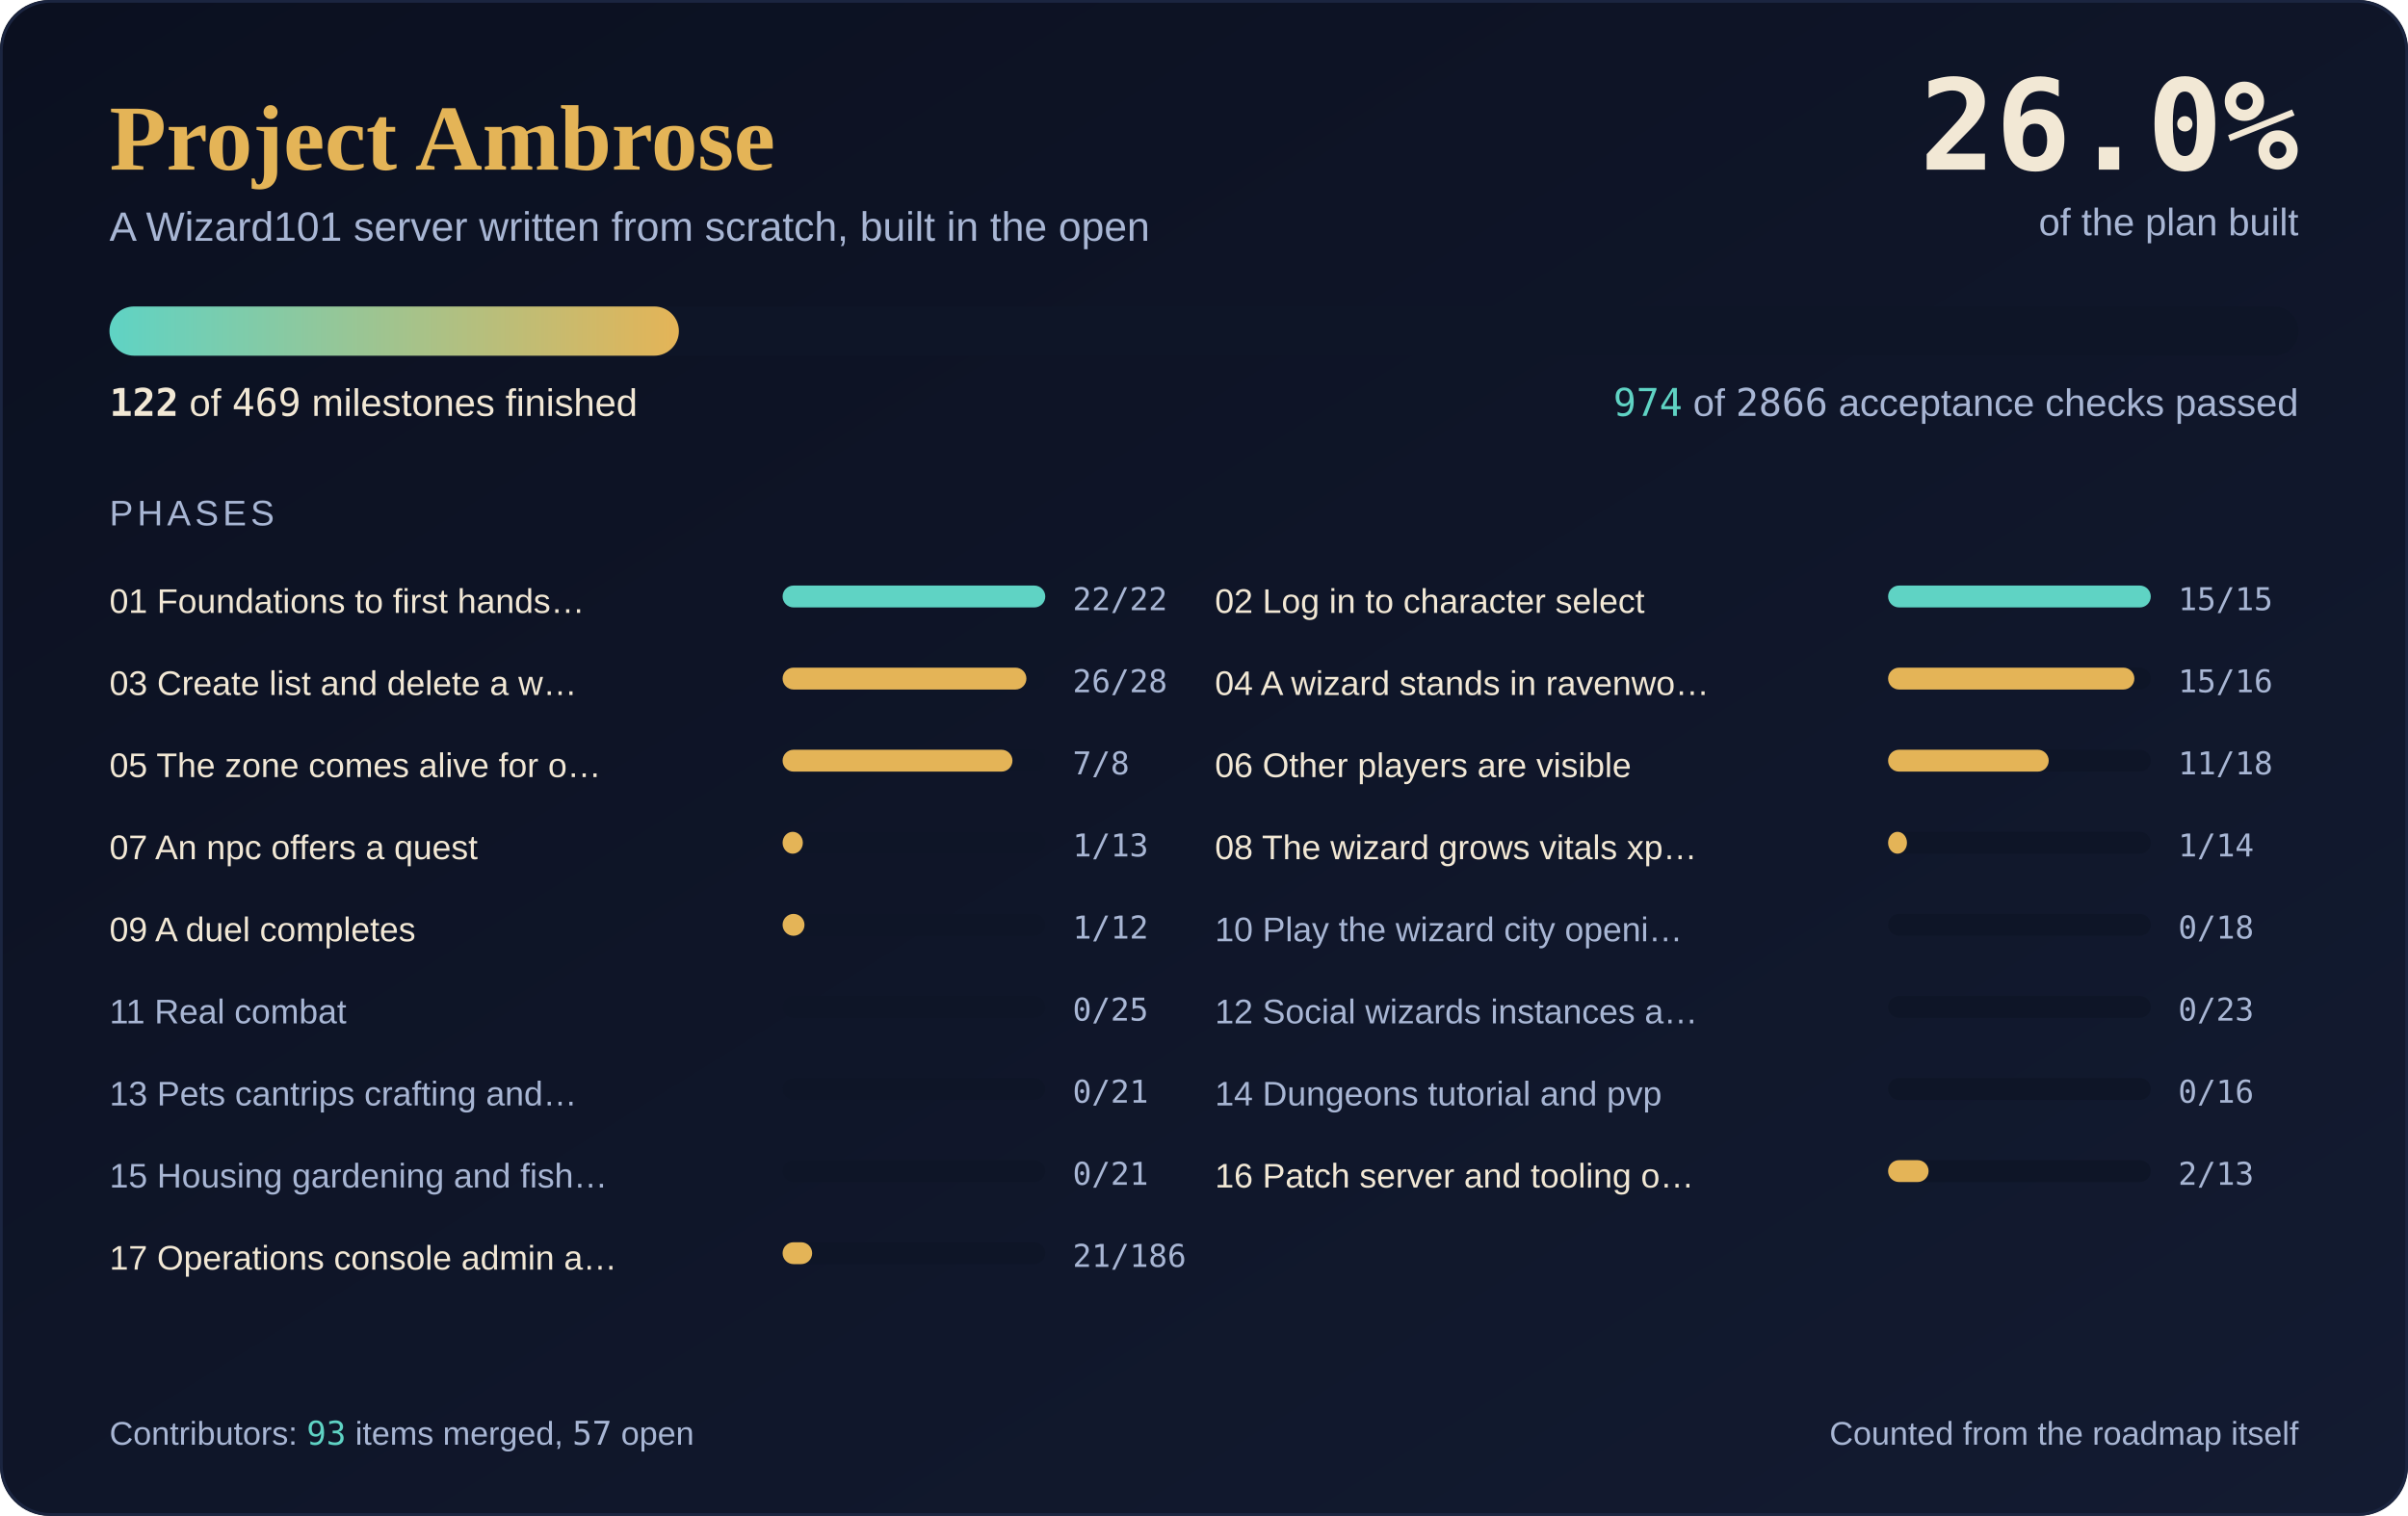
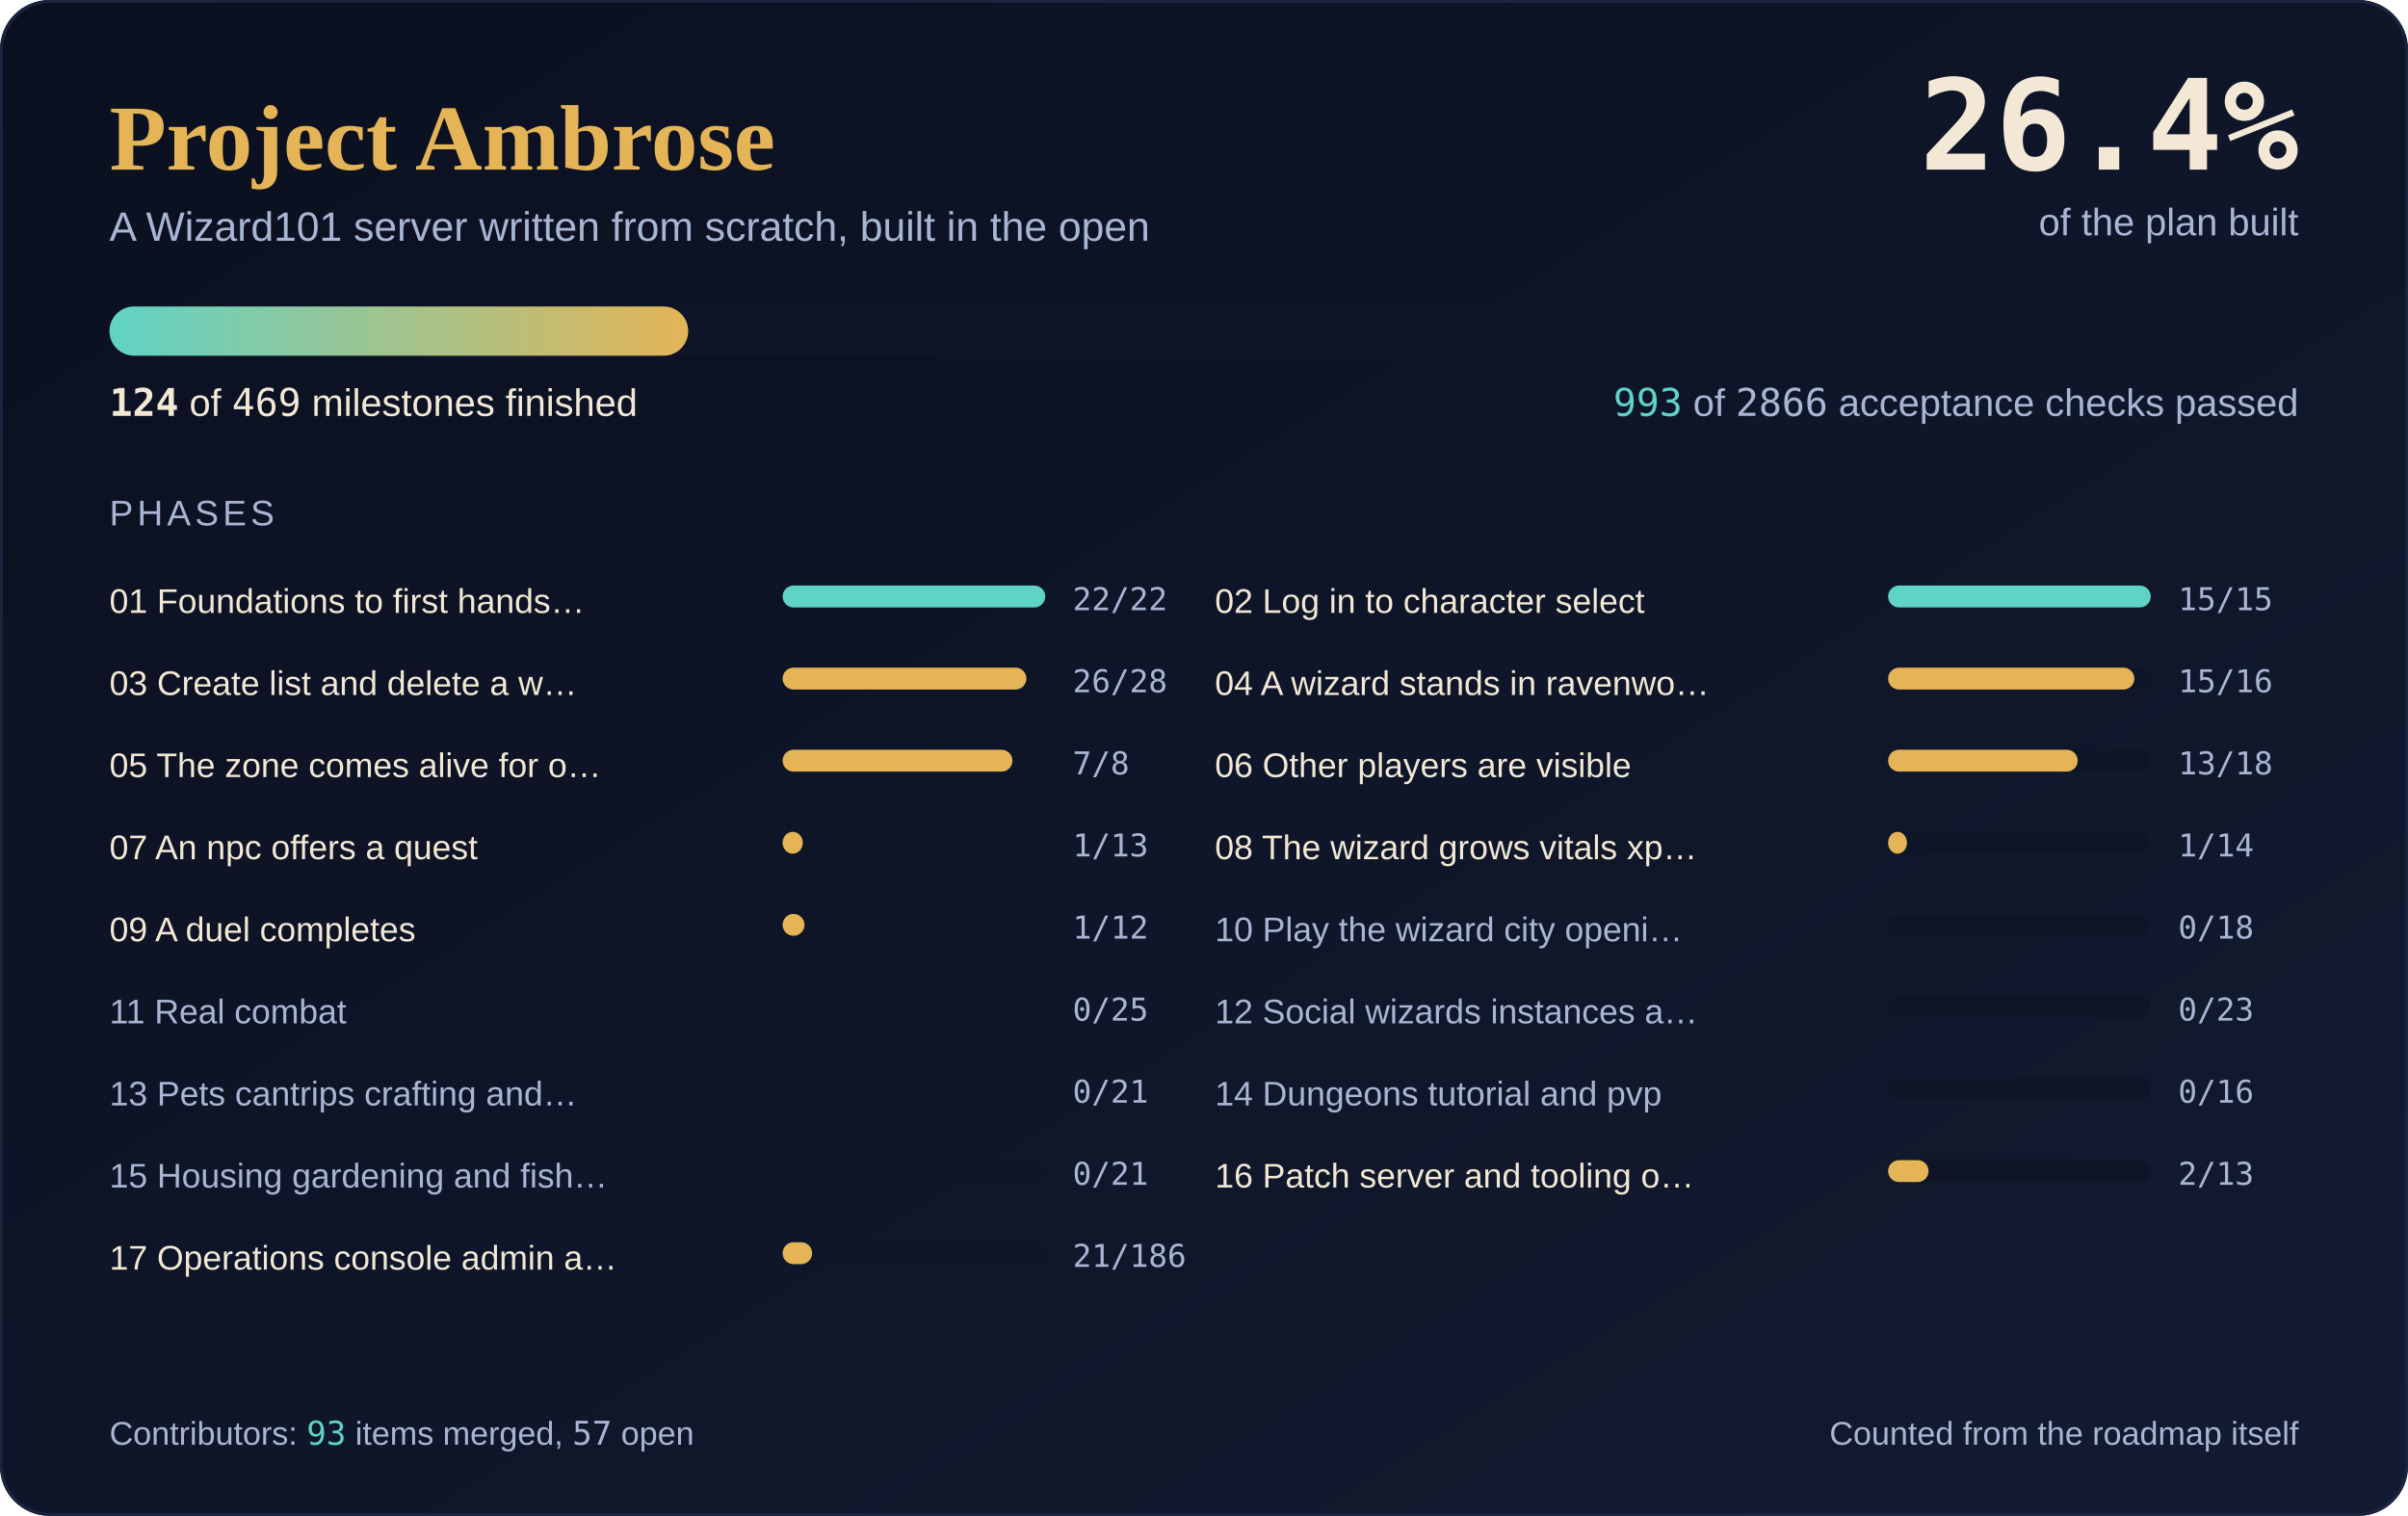
- <svg xmlns="http://www.w3.org/2000/svg" width="880" height="554" viewBox="0 0 880 554" role="img" aria-label="Project Ambrose progress: 122 of 469 milestones complete, 26.0 percent">
+ <svg xmlns="http://www.w3.org/2000/svg" width="880" height="554" viewBox="0 0 880 554" role="img" aria-label="Project Ambrose progress: 124 of 469 milestones complete, 26.4 percent">
  <defs>
    <linearGradient id="sky" x1="0" y1="0" x2="1" y2="1">
      <stop offset="0" stop-color="#0B1020" />
      <stop offset="1" stop-color="#131B31" />
    </linearGradient>
    <linearGradient id="fill" x1="0" y1="0" x2="1" y2="0">
      <stop offset="0" stop-color="#5FD3C4" />
      <stop offset="1" stop-color="#E4B457" />
    </linearGradient>
  </defs>
  <rect width="880" height="554" rx="18" fill="url(#sky)" />
  <rect x="0.5" y="0.5" width="879" height="553" rx="18" fill="none" stroke="#1B2540" />
  <text x="40" y="62" font-family="'Cormorant Garamond', Georgia, 'Times New Roman', serif" font-size="34" font-weight="600" fill="#E4B457">Project Ambrose</text>
  <text x="40" y="88" font-family="Karla, 'Segoe UI', 'Helvetica Neue', Arial, sans-serif" font-size="15" fill="#A8B6D4">A Wizard101 server written from scratch, built in the open</text>
-   <text x="840" y="62" text-anchor="end" font-family="'JetBrains Mono', Consolas, 'DejaVu Sans Mono', monospace" font-size="46" font-weight="700" fill="#F2E8D5">26.0%</text>
+   <text x="840" y="62" text-anchor="end" font-family="'JetBrains Mono', Consolas, 'DejaVu Sans Mono', monospace" font-size="46" font-weight="700" fill="#F2E8D5">26.4%</text>
  <text x="840" y="86" text-anchor="end" font-family="Karla, 'Segoe UI', 'Helvetica Neue', Arial, sans-serif" font-size="14" fill="#A8B6D4">of the plan built</text>
  <rect x="40" y="112" width="800" height="18" rx="9.0" fill="#0E1527" />
-   <rect x="40" y="112" width="208.1" height="18" rx="9.0" fill="url(#fill)" />
+   <rect x="40" y="112" width="211.5" height="18" rx="9.0" fill="url(#fill)" />
  <text x="40" y="152" font-family="Karla, 'Segoe UI', 'Helvetica Neue', Arial, sans-serif" font-size="14" fill="#F2E8D5">
-     <tspan font-family="'JetBrains Mono', Consolas, 'DejaVu Sans Mono', monospace" font-weight="700">122</tspan> of <tspan font-family="'JetBrains Mono', Consolas, 'DejaVu Sans Mono', monospace">469</tspan> milestones finished</text>
+     <tspan font-family="'JetBrains Mono', Consolas, 'DejaVu Sans Mono', monospace" font-weight="700">124</tspan> of <tspan font-family="'JetBrains Mono', Consolas, 'DejaVu Sans Mono', monospace">469</tspan> milestones finished</text>
  <text x="840" y="152" text-anchor="end" font-family="Karla, 'Segoe UI', 'Helvetica Neue', Arial, sans-serif" font-size="14" fill="#A8B6D4">
-     <tspan font-family="'JetBrains Mono', Consolas, 'DejaVu Sans Mono', monospace" fill="#5FD3C4">974</tspan> of <tspan font-family="'JetBrains Mono', Consolas, 'DejaVu Sans Mono', monospace">2866</tspan> acceptance checks passed</text>
+     <tspan font-family="'JetBrains Mono', Consolas, 'DejaVu Sans Mono', monospace" fill="#5FD3C4">993</tspan> of <tspan font-family="'JetBrains Mono', Consolas, 'DejaVu Sans Mono', monospace">2866</tspan> acceptance checks passed</text>
  <text x="40" y="192" font-family="Karla, 'Segoe UI', 'Helvetica Neue', Arial, sans-serif" font-size="13" fill="#A8B6D4" letter-spacing="1.5">PHASES</text>
  <text x="40" y="224" font-family="Karla, 'Segoe UI', 'Helvetica Neue', Arial, sans-serif" font-size="12.5" fill="#F2E8D5">01 Foundations to first hands…</text>
  <rect x="286" y="214" width="96" height="8" rx="4.0" fill="#0E1527" />
  <rect x="286" y="214" width="96.0" height="8" rx="4.0" fill="#5FD3C4" />
  <text x="392" y="223" font-family="'JetBrains Mono', Consolas, 'DejaVu Sans Mono', monospace" font-size="11.5" fill="#A8B6D4">22/22</text>
  <text x="444" y="224" font-family="Karla, 'Segoe UI', 'Helvetica Neue', Arial, sans-serif" font-size="12.5" fill="#F2E8D5">02 Log in to character select</text>
  <rect x="690" y="214" width="96" height="8" rx="4.0" fill="#0E1527" />
  <rect x="690" y="214" width="96.0" height="8" rx="4.0" fill="#5FD3C4" />
  <text x="796" y="223" font-family="'JetBrains Mono', Consolas, 'DejaVu Sans Mono', monospace" font-size="11.5" fill="#A8B6D4">15/15</text>
  <text x="40" y="254" font-family="Karla, 'Segoe UI', 'Helvetica Neue', Arial, sans-serif" font-size="12.5" fill="#F2E8D5">03 Create list and delete a w…</text>
  <rect x="286" y="244" width="96" height="8" rx="4.0" fill="#0E1527" />
  <rect x="286" y="244" width="89.1" height="8" rx="4.0" fill="#E4B457" />
  <text x="392" y="253" font-family="'JetBrains Mono', Consolas, 'DejaVu Sans Mono', monospace" font-size="11.5" fill="#A8B6D4">26/28</text>
  <text x="444" y="254" font-family="Karla, 'Segoe UI', 'Helvetica Neue', Arial, sans-serif" font-size="12.5" fill="#F2E8D5">04 A wizard stands in ravenwo…</text>
  <rect x="690" y="244" width="96" height="8" rx="4.0" fill="#0E1527" />
  <rect x="690" y="244" width="90.0" height="8" rx="4.0" fill="#E4B457" />
  <text x="796" y="253" font-family="'JetBrains Mono', Consolas, 'DejaVu Sans Mono', monospace" font-size="11.5" fill="#A8B6D4">15/16</text>
  <text x="40" y="284" font-family="Karla, 'Segoe UI', 'Helvetica Neue', Arial, sans-serif" font-size="12.5" fill="#F2E8D5">05 The zone comes alive for o…</text>
  <rect x="286" y="274" width="96" height="8" rx="4.0" fill="#0E1527" />
  <rect x="286" y="274" width="84.0" height="8" rx="4.0" fill="#E4B457" />
  <text x="392" y="283" font-family="'JetBrains Mono', Consolas, 'DejaVu Sans Mono', monospace" font-size="11.5" fill="#A8B6D4">7/8</text>
  <text x="444" y="284" font-family="Karla, 'Segoe UI', 'Helvetica Neue', Arial, sans-serif" font-size="12.5" fill="#F2E8D5">06 Other players are visible</text>
  <rect x="690" y="274" width="96" height="8" rx="4.0" fill="#0E1527" />
-   <rect x="690" y="274" width="58.7" height="8" rx="4.0" fill="#E4B457" />
-   <text x="796" y="283" font-family="'JetBrains Mono', Consolas, 'DejaVu Sans Mono', monospace" font-size="11.5" fill="#A8B6D4">11/18</text>
+   <rect x="690" y="274" width="69.3" height="8" rx="4.0" fill="#E4B457" />
+   <text x="796" y="283" font-family="'JetBrains Mono', Consolas, 'DejaVu Sans Mono', monospace" font-size="11.5" fill="#A8B6D4">13/18</text>
  <text x="40" y="314" font-family="Karla, 'Segoe UI', 'Helvetica Neue', Arial, sans-serif" font-size="12.5" fill="#F2E8D5">07 An npc offers a quest</text>
  <rect x="286" y="304" width="96" height="8" rx="4.0" fill="#0E1527" />
  <rect x="286" y="304" width="7.4" height="8" rx="4.0" fill="#E4B457" />
  <text x="392" y="313" font-family="'JetBrains Mono', Consolas, 'DejaVu Sans Mono', monospace" font-size="11.5" fill="#A8B6D4">1/13</text>
  <text x="444" y="314" font-family="Karla, 'Segoe UI', 'Helvetica Neue', Arial, sans-serif" font-size="12.5" fill="#F2E8D5">08 The wizard grows vitals xp…</text>
  <rect x="690" y="304" width="96" height="8" rx="4.0" fill="#0E1527" />
  <rect x="690" y="304" width="6.9" height="8" rx="4.0" fill="#E4B457" />
  <text x="796" y="313" font-family="'JetBrains Mono', Consolas, 'DejaVu Sans Mono', monospace" font-size="11.5" fill="#A8B6D4">1/14</text>
  <text x="40" y="344" font-family="Karla, 'Segoe UI', 'Helvetica Neue', Arial, sans-serif" font-size="12.5" fill="#F2E8D5">09 A duel completes</text>
  <rect x="286" y="334" width="96" height="8" rx="4.0" fill="#0E1527" />
  <rect x="286" y="334" width="8.0" height="8" rx="4.0" fill="#E4B457" />
  <text x="392" y="343" font-family="'JetBrains Mono', Consolas, 'DejaVu Sans Mono', monospace" font-size="11.5" fill="#A8B6D4">1/12</text>
  <text x="444" y="344" font-family="Karla, 'Segoe UI', 'Helvetica Neue', Arial, sans-serif" font-size="12.5" fill="#A8B6D4">10 Play the wizard city openi…</text>
  <rect x="690" y="334" width="96" height="8" rx="4.0" fill="#0E1527" />
  <text x="796" y="343" font-family="'JetBrains Mono', Consolas, 'DejaVu Sans Mono', monospace" font-size="11.5" fill="#A8B6D4">0/18</text>
  <text x="40" y="374" font-family="Karla, 'Segoe UI', 'Helvetica Neue', Arial, sans-serif" font-size="12.5" fill="#A8B6D4">11 Real combat</text>
  <rect x="286" y="364" width="96" height="8" rx="4.0" fill="#0E1527" />
  <text x="392" y="373" font-family="'JetBrains Mono', Consolas, 'DejaVu Sans Mono', monospace" font-size="11.5" fill="#A8B6D4">0/25</text>
  <text x="444" y="374" font-family="Karla, 'Segoe UI', 'Helvetica Neue', Arial, sans-serif" font-size="12.5" fill="#A8B6D4">12 Social wizards instances a…</text>
  <rect x="690" y="364" width="96" height="8" rx="4.0" fill="#0E1527" />
  <text x="796" y="373" font-family="'JetBrains Mono', Consolas, 'DejaVu Sans Mono', monospace" font-size="11.5" fill="#A8B6D4">0/23</text>
  <text x="40" y="404" font-family="Karla, 'Segoe UI', 'Helvetica Neue', Arial, sans-serif" font-size="12.5" fill="#A8B6D4">13 Pets cantrips crafting and…</text>
  <rect x="286" y="394" width="96" height="8" rx="4.0" fill="#0E1527" />
  <text x="392" y="403" font-family="'JetBrains Mono', Consolas, 'DejaVu Sans Mono', monospace" font-size="11.5" fill="#A8B6D4">0/21</text>
  <text x="444" y="404" font-family="Karla, 'Segoe UI', 'Helvetica Neue', Arial, sans-serif" font-size="12.5" fill="#A8B6D4">14 Dungeons tutorial and pvp</text>
  <rect x="690" y="394" width="96" height="8" rx="4.0" fill="#0E1527" />
  <text x="796" y="403" font-family="'JetBrains Mono', Consolas, 'DejaVu Sans Mono', monospace" font-size="11.5" fill="#A8B6D4">0/16</text>
  <text x="40" y="434" font-family="Karla, 'Segoe UI', 'Helvetica Neue', Arial, sans-serif" font-size="12.5" fill="#A8B6D4">15 Housing gardening and fish…</text>
  <rect x="286" y="424" width="96" height="8" rx="4.0" fill="#0E1527" />
  <text x="392" y="433" font-family="'JetBrains Mono', Consolas, 'DejaVu Sans Mono', monospace" font-size="11.5" fill="#A8B6D4">0/21</text>
  <text x="444" y="434" font-family="Karla, 'Segoe UI', 'Helvetica Neue', Arial, sans-serif" font-size="12.5" fill="#F2E8D5">16 Patch server and tooling o…</text>
  <rect x="690" y="424" width="96" height="8" rx="4.0" fill="#0E1527" />
  <rect x="690" y="424" width="14.8" height="8" rx="4.0" fill="#E4B457" />
  <text x="796" y="433" font-family="'JetBrains Mono', Consolas, 'DejaVu Sans Mono', monospace" font-size="11.5" fill="#A8B6D4">2/13</text>
  <text x="40" y="464" font-family="Karla, 'Segoe UI', 'Helvetica Neue', Arial, sans-serif" font-size="12.5" fill="#F2E8D5">17 Operations console admin a…</text>
  <rect x="286" y="454" width="96" height="8" rx="4.0" fill="#0E1527" />
  <rect x="286" y="454" width="10.8" height="8" rx="4.0" fill="#E4B457" />
  <text x="392" y="463" font-family="'JetBrains Mono', Consolas, 'DejaVu Sans Mono', monospace" font-size="11.5" fill="#A8B6D4">21/186</text>
  <text x="40" y="528" font-family="Karla, 'Segoe UI', 'Helvetica Neue', Arial, sans-serif" font-size="12" fill="#A8B6D4">Contributors: <tspan font-family="'JetBrains Mono', Consolas, 'DejaVu Sans Mono', monospace" fill="#5FD3C4">93</tspan> items merged, <tspan font-family="'JetBrains Mono', Consolas, 'DejaVu Sans Mono', monospace">57</tspan> open</text>
  <text x="840" y="528" text-anchor="end" font-family="Karla, 'Segoe UI', 'Helvetica Neue', Arial, sans-serif" font-size="12" fill="#A8B6D4">Counted from the roadmap itself</text>
</svg>
